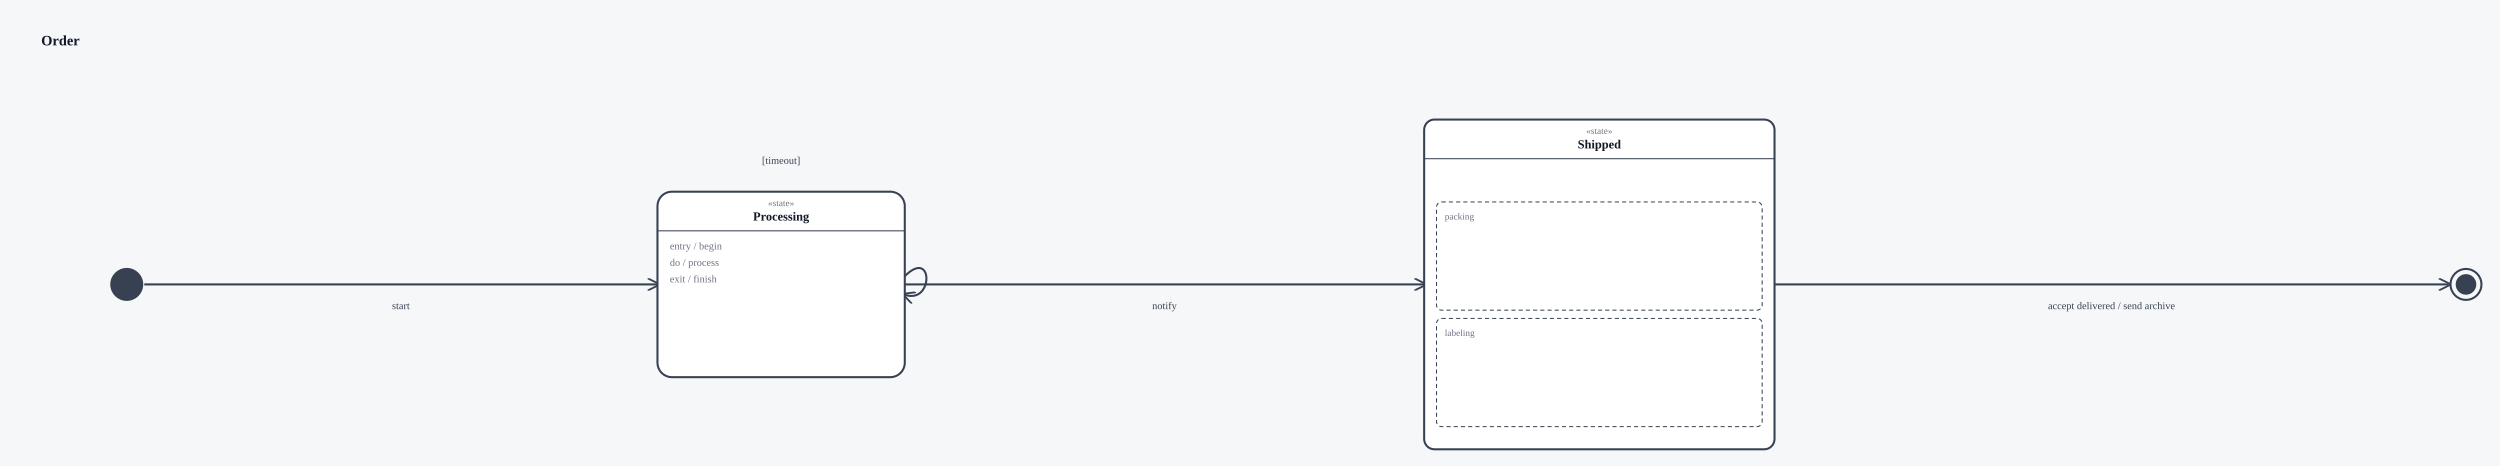
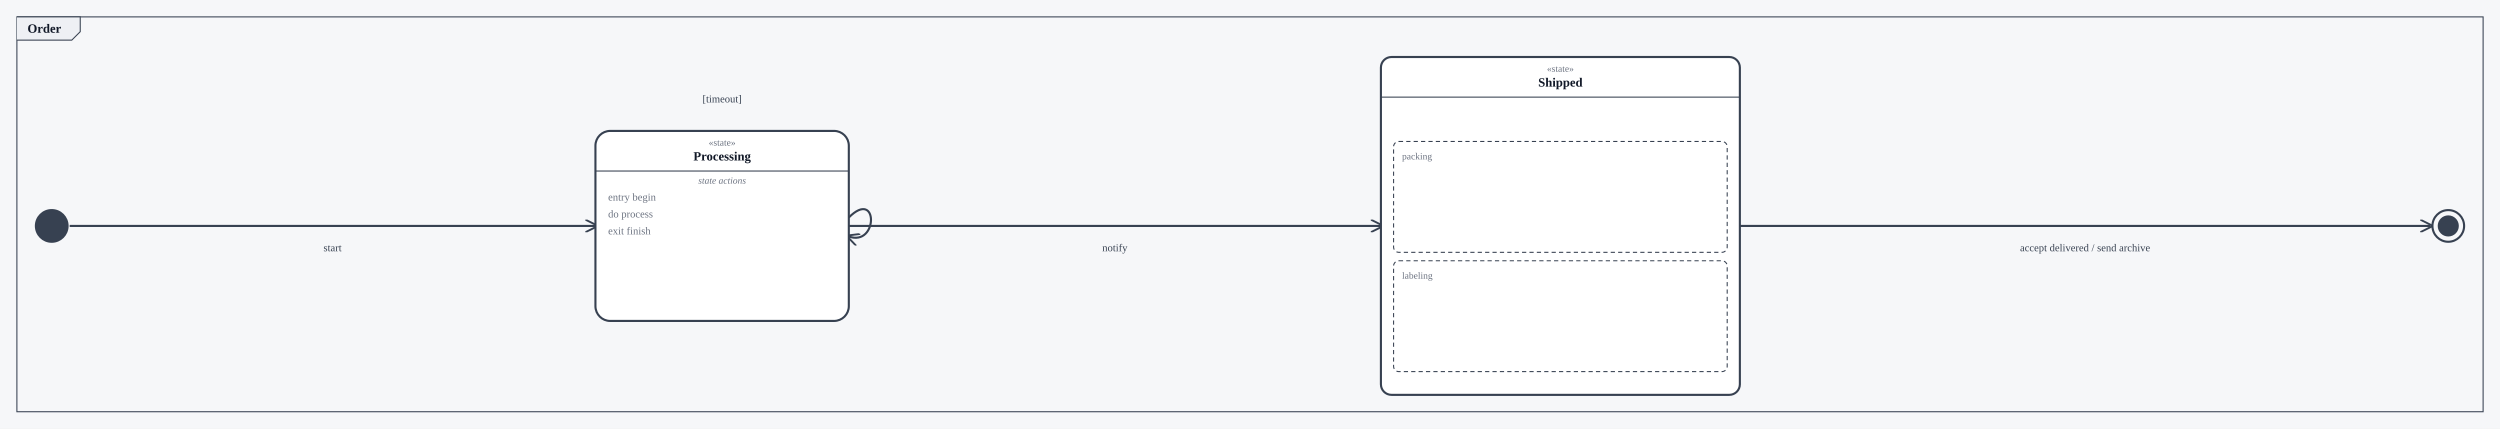
- <svg xmlns="http://www.w3.org/2000/svg" class="sysml-viz-svg" width="100%" height="100%" viewBox="-16 -16 2426 452" role="img" aria-label="Order" data-color-scheme="light" style="touch-action: none; cursor: grab;">
-   <rect class="viz-bg" x="-16" y="-16" width="2426" height="452" fill="#f6f7f9" />
+ <svg xmlns="http://www.w3.org/2000/svg" class="sysml-viz-svg" width="100%" height="100%" viewBox="58 46 2368 406" role="img" aria-label="Order" data-color-scheme="light" style="touch-action: none; cursor: grab;">
+   <rect class="viz-bg" x="58" y="46" width="2368" height="406" fill="#f6f7f9" />
  <defs>
    <marker id="viz-arrow" markerWidth="10" markerHeight="10" refX="9" refY="3" orient="auto" markerUnits="strokeWidth">
      <path d="M0,0 L0,6 L9,3 z" fill="#374151" />
    </marker>
    <marker id="general-d3-arrow" viewBox="0 -5 10 10" refX="8" refY="0" markerWidth="5" markerHeight="5" orient="auto">
      <path d="M0,-4L10,0L0,4" style="fill: #374151;" />
    </marker>
    <marker id="general-d3-arrow-open" viewBox="0 -5 10 10" refX="9" refY="0" markerWidth="8" markerHeight="8" orient="auto">
      <path d="M0,-4L10,0L0,4" style="fill: none; stroke: #374151; stroke-width: 1.3;" />
    </marker>
    <marker id="general-d3-specializes" viewBox="0 -6 12 12" refX="11" refY="0" markerWidth="8" markerHeight="8" orient="auto">
      <path d="M0,0L10,-4L10,4Z" style="fill: #ffffff; stroke: #374151; stroke-width: 1.2;" />
    </marker>
    <marker id="general-d3-defined-by" viewBox="-8 -6 20 12" refX="11" refY="0" markerWidth="13.5" markerHeight="8" orient="auto">
      <path d="M1,-4.5L11,0L1,4.5Z" style="fill: #ffffff; stroke: #374151; stroke-width: 1.2;" />
      <circle cx="-2.5" cy="-3" r="1.2" style="fill: #374151;" />
      <circle cx="-2.5" cy="3" r="1.2" style="fill: #374151;" />
    </marker>
    <marker id="general-d3-subsets" viewBox="0 -6 12 12" refX="11" refY="0" markerWidth="8" markerHeight="8" orient="auto">
      <path d="M1,-4.5L11,0L1,4.5Z" style="fill: #ffffff; stroke: #374151; stroke-width: 1.2;" />
    </marker>
    <marker id="general-d3-diamond" viewBox="0 -6 12 12" refX="2" refY="0" markerWidth="7" markerHeight="7" orient="auto">
      <path d="M0,0L5,-4L10,0L5,4Z" style="fill: #374151;" />
    </marker>
    <marker id="ibd-connection-dot" viewBox="-5 -5 10 10" refX="0" refY="0" markerWidth="5" markerHeight="5" orient="auto">
      <circle r="3" style="fill: #ffffff; stroke: #374151; stroke-width: 1.5;" />
    </marker>
    <marker id="ibd-flow-arrow" viewBox="0 -5 10 10" refX="10" refY="0" markerWidth="8" markerHeight="8" orient="auto">
      <path d="M0,-4L10,0L0,4Z" style="fill: #374151;" />
    </marker>
    <marker id="ibd-interface-arrow" viewBox="0 -5 10 10" refX="10" refY="0" markerWidth="8" markerHeight="8" orient="auto">
      <path d="M0,-4L10,0L0,4Z" style="fill: none; stroke: #374151; stroke-width: 1.5;" />
    </marker>
    <marker id="state-transition-arrow" viewBox="0 -5 10 10" refX="8" refY="0" markerWidth="6" markerHeight="6" orient="auto">
      <path d="M0,-5L10,0L0,5" style="fill: none; stroke: #374151; stroke-width: 1.5;" />
    </marker>
  </defs>
  <style class="sysml-node-chrome-style">.sysml-disclosure { cursor: pointer; outline: none; }
.sysml-disclosure .sysml-disclosure-box,
.sysml-disclosure .sysml-disclosure-glyph { pointer-events: none; }
.sysml-disclosure:hover .sysml-disclosure-target { fill: #e5e7eb !important; fill-opacity: 0.55; }
.sysml-disclosure:hover .sysml-disclosure-box { fill: #e5e7eb; stroke: #374151; }
.sysml-disclosure:focus-visible .sysml-disclosure-target { stroke: #2563eb; stroke-width: 2px; fill: #e5e7eb !important; fill-opacity: 0.35; }
.sysml-disclosure:focus-visible .sysml-disclosure-box { stroke: #2563eb; }
.sysml-compartment-label text { user-select: none; }
.viz-node text { user-select: none; }</style>
  <g class="viz-root">
-     <text x="24" y="28" style="font-size: 14px; font-weight: 700; fill: #111827;">Order</text>
+     <g class="view-frame" style="pointer-events: none;">
+       <rect class="view-frame-border" x="74" y="62" width="2336" height="374" style="fill: none; stroke: #374151; stroke-width: 1px;" />
+       <path class="view-frame-name-compartment" d="M74,62 H134 V76 L126,84 H74" style="fill: #eef0f4; stroke: #374151; stroke-width: 1px;" />
+       <text class="view-frame-name" x="84" y="77" style="font-size: 12px; font-weight: 700; fill: #111827;">Order</text>
+     </g>
    <g class="state-transitions">
      <path class="state-transition-edge" d="M124,260 L622,260" data-edge-id="transition-0" data-base-stroke-width="2" style="fill: none; stroke: #374151; stroke-width: 2px; marker-end: url(#state-transition-arrow);" />
      <path class="viz-edge-hit-target" data-tooltip-kind="edge" data-tooltip-id="transition-0" d="M124,260 L622,260" aria-label="Transition; Name: start; From: Initial; To: Processing; Source ID: init; Target ID: processing" style="fill: none; stroke: transparent; stroke-width: 12px; pointer-events: stroke;" />
      <rect class="transition-label-backing" x="354" y="273" width="38" height="16" style="fill: #f6f7f9; stroke: none;" />
      <text x="373" y="284" text-anchor="middle" style="font-size: 10px; font-weight: 500; fill: #374151;">start</text>
      <path class="state-transition-edge" data-guard="timeout" d="M862,252 C890,224 890,280 862,270" data-edge-id="transition-1" data-base-stroke-width="2" style="fill: none; stroke: #374151; stroke-width: 2px; marker-end: url(#state-transition-arrow);" />
      <path class="viz-edge-hit-target" data-tooltip-kind="edge" data-tooltip-id="transition-1" d="M862,252 C890,224 890,280 862,270" aria-label="Transition; Name: [timeout]; From: Processing; To: Processing; Guard: timeout; Source ID: processing; Target ID: processing" style="fill: none; stroke: transparent; stroke-width: 12px; pointer-events: stroke;" />
      <rect class="transition-label-backing" x="711" y="132" width="62" height="16" style="fill: #f6f7f9; stroke: none;" />
      <text x="742" y="143" text-anchor="middle" style="font-size: 10px; font-weight: 500; fill: #374151;">[timeout]</text>
      <path class="state-transition-edge" data-effect="notify" d="M862,260 L1366,260" data-edge-id="transition-2" data-base-stroke-width="2" style="fill: none; stroke: #374151; stroke-width: 2px; marker-end: url(#state-transition-arrow);" />
      <path class="viz-edge-hit-target" data-tooltip-kind="edge" data-tooltip-id="transition-2" d="M862,260 L1366,260" aria-label="Transition; Name: notify; From: Processing; To: Shipped; Effect: notify; Source ID: processing; Target ID: shipped" style="fill: none; stroke: transparent; stroke-width: 12px; pointer-events: stroke;" />
      <rect class="transition-label-backing" x="1092" y="273" width="44" height="16" style="fill: #f6f7f9; stroke: none;" />
      <text x="1114" y="284" text-anchor="middle" style="font-size: 10px; font-weight: 500; fill: #374151;">notify</text>
      <path class="state-transition-edge" data-accept="delivered" data-send="archive" d="M1706,260 L2360,260" data-edge-id="transition-3" data-base-stroke-width="2" style="fill: none; stroke: #374151; stroke-width: 2px; marker-end: url(#state-transition-arrow);" />
      <path class="viz-edge-hit-target" data-tooltip-kind="edge" data-tooltip-id="transition-3" d="M1706,260 L2360,260" aria-label="Transition; Name: accept delivered / send archive; From: Shipped; To: Done; Accept: delivered; Send: archive; Source ID: shipped; Target ID: done" style="fill: none; stroke: transparent; stroke-width: 12px; pointer-events: stroke;" />
      <rect class="transition-label-backing" x="1936" y="273" width="194" height="16" style="fill: #f6f7f9; stroke: none;" />
      <text x="2033" y="284" text-anchor="middle" style="font-size: 10px; font-weight: 500; fill: #374151;">accept delivered / send archive</text>
    </g>
    <g class="state-nodes">
      <g class="state-node state-transition-node" data-node-id="init" transform="translate(90,243)" style="cursor: ;">
        <circle class="node-background" data-original-stroke="#374151" data-original-width="2px" cx="17" cy="17" r="15" style="fill: #374151; stroke: #374151; stroke-width: 2px;" />
      </g>
      <g class="state-node state-transition-node" data-node-id="processing" transform="translate(622,170)" style="cursor: ;">
        <rect class="node-background" data-original-stroke="#374151" data-original-width="2px" width="240" height="180" rx="14" style="fill: #ffffff; stroke: #374151; stroke-width: 2px;" />
        <text class="state-keyword" x="120" y="14" text-anchor="middle" style="font-size: 9px; fill: #6b7280;">«state»</text>
        <text x="120" y="28" text-anchor="middle" style="font-size: 12px; font-weight: 700; fill: #111827;">Processing</text>
        <line class="state-compartment-divider" x1="0" x2="240" y1="38" y2="38" style="stroke: #374151; stroke-width: 1px;" />
-         <text class="state-action-compartment" x="12" y="56" style="font-size: 10px; fill: #6b7280;">entry / begin</text>
-         <text class="state-action-compartment" x="12" y="72" style="font-size: 10px; fill: #6b7280;">do / process</text>
-         <text class="state-action-compartment" x="12" y="88" style="font-size: 10px; fill: #6b7280;">exit / finish</text>
+         <text class="state-compartment-label" x="120" y="50" text-anchor="middle" style="font-size: 9px; font-style: italic; fill: #6b7280;">state actions</text>
+         <text class="state-action-compartment" x="12" y="66" style="font-size: 10px; fill: #6b7280;">entry begin</text>
+         <text class="state-action-compartment" x="12" y="82" style="font-size: 10px; fill: #6b7280;">do process</text>
+         <text class="state-action-compartment" x="12" y="98" style="font-size: 10px; fill: #6b7280;">exit finish</text>
      </g>
      <g class="state-node state-transition-node" data-node-id="shipped" transform="translate(1366,100)" style="cursor: ;">
        <rect class="node-background" data-original-stroke="#374151" data-original-width="2px" width="340" height="320" rx="10" style="fill: #ffffff; stroke: #374151; stroke-width: 2px;" />
        <text class="state-keyword" x="170" y="14" text-anchor="middle" style="font-size: 9px; fill: #6b7280;">«state»</text>
        <text x="170" y="28" text-anchor="middle" style="font-size: 12px; font-weight: 700; fill: #111827;">Shipped</text>
        <line class="state-compartment-divider" x1="0" x2="340" y1="38" y2="38" style="stroke: #374151; stroke-width: 1px;" />
        <rect class="state-region" x="12" y="80" width="316" height="105" rx="5" style="fill: none; stroke: #374151; stroke-dasharray: 4,3;" />
        <text class="state-region-label" x="20" y="97" style="font-size: 9px; fill: #6b7280;">packing</text>
        <rect class="state-region" x="12" y="193" width="316" height="105" rx="5" style="fill: none; stroke: #374151; stroke-dasharray: 4,3;" />
        <text class="state-region-label" x="20" y="210" style="font-size: 9px; fill: #6b7280;">labeling</text>
      </g>
      <g class="state-node state-transition-node" data-node-id="done" transform="translate(2360,243)" style="cursor: ;">
        <circle class="node-background" data-original-stroke="#374151" data-original-width="2px" cx="17" cy="17" r="15" style="fill: #f6f7f9; stroke: #374151; stroke-width: 2px;" />
        <circle cx="17" cy="17" r="10" style="fill: #374151; stroke: none;" />
      </g>
    </g>
  </g>
</svg>
